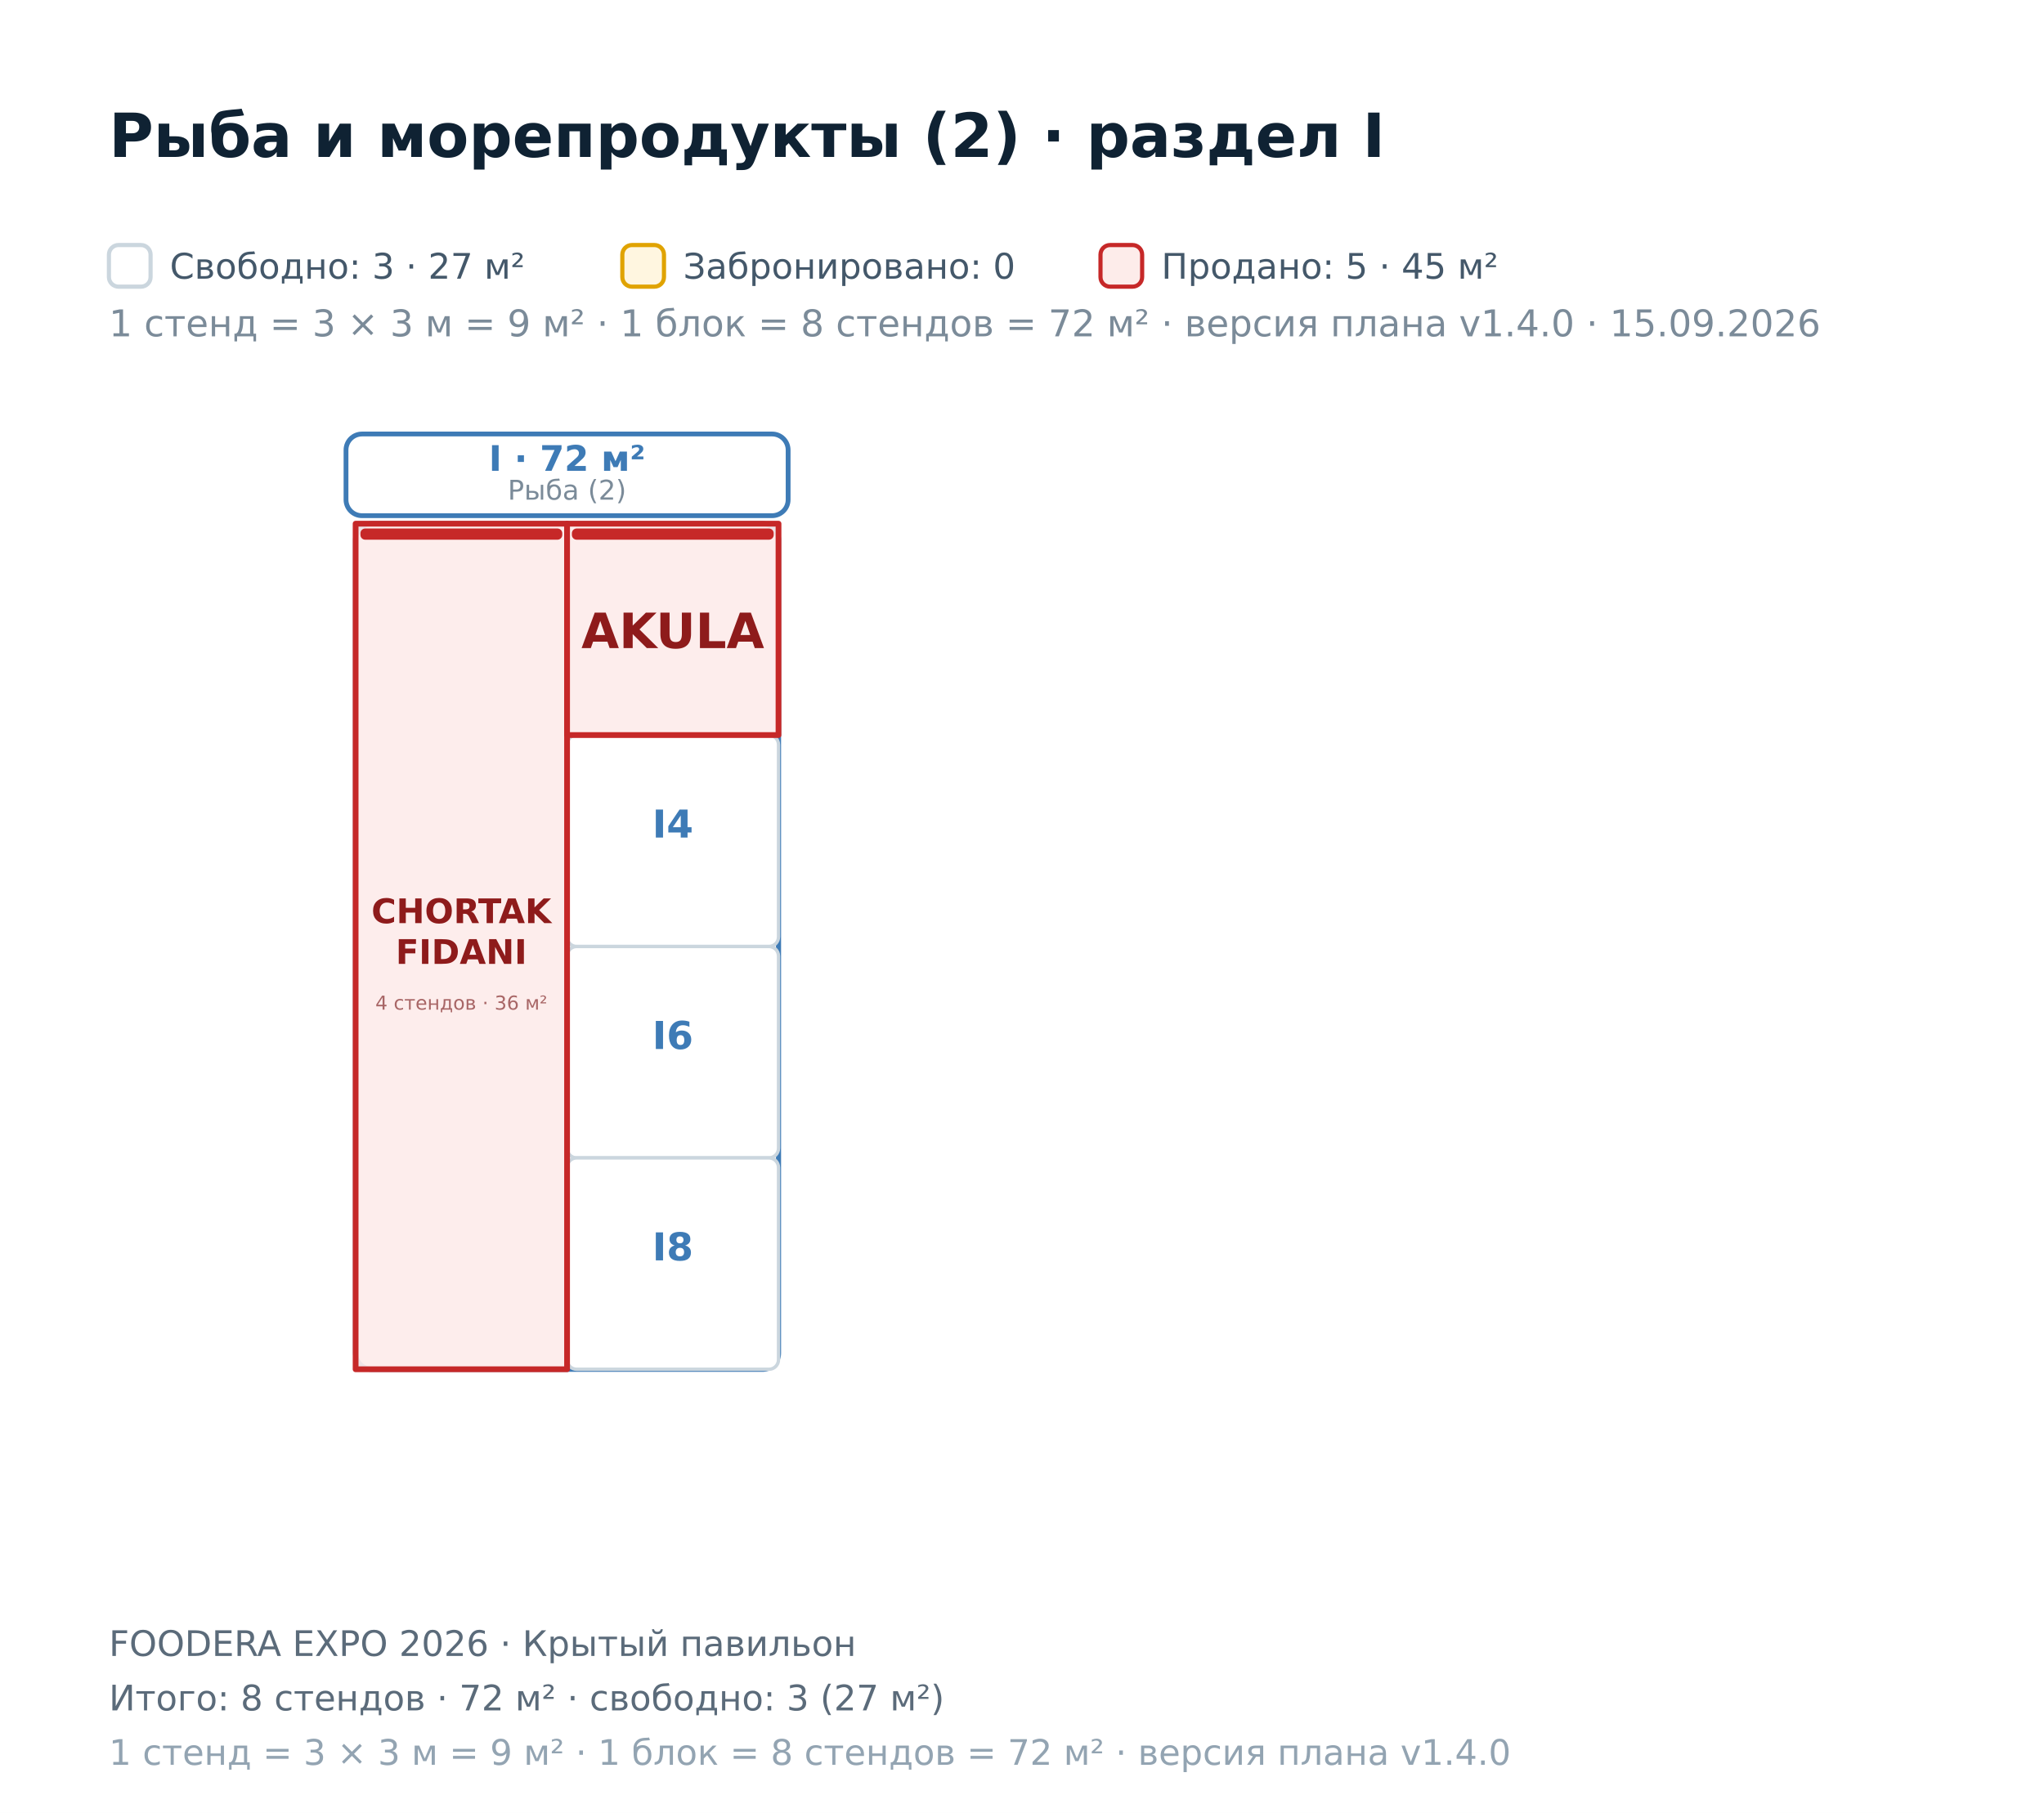
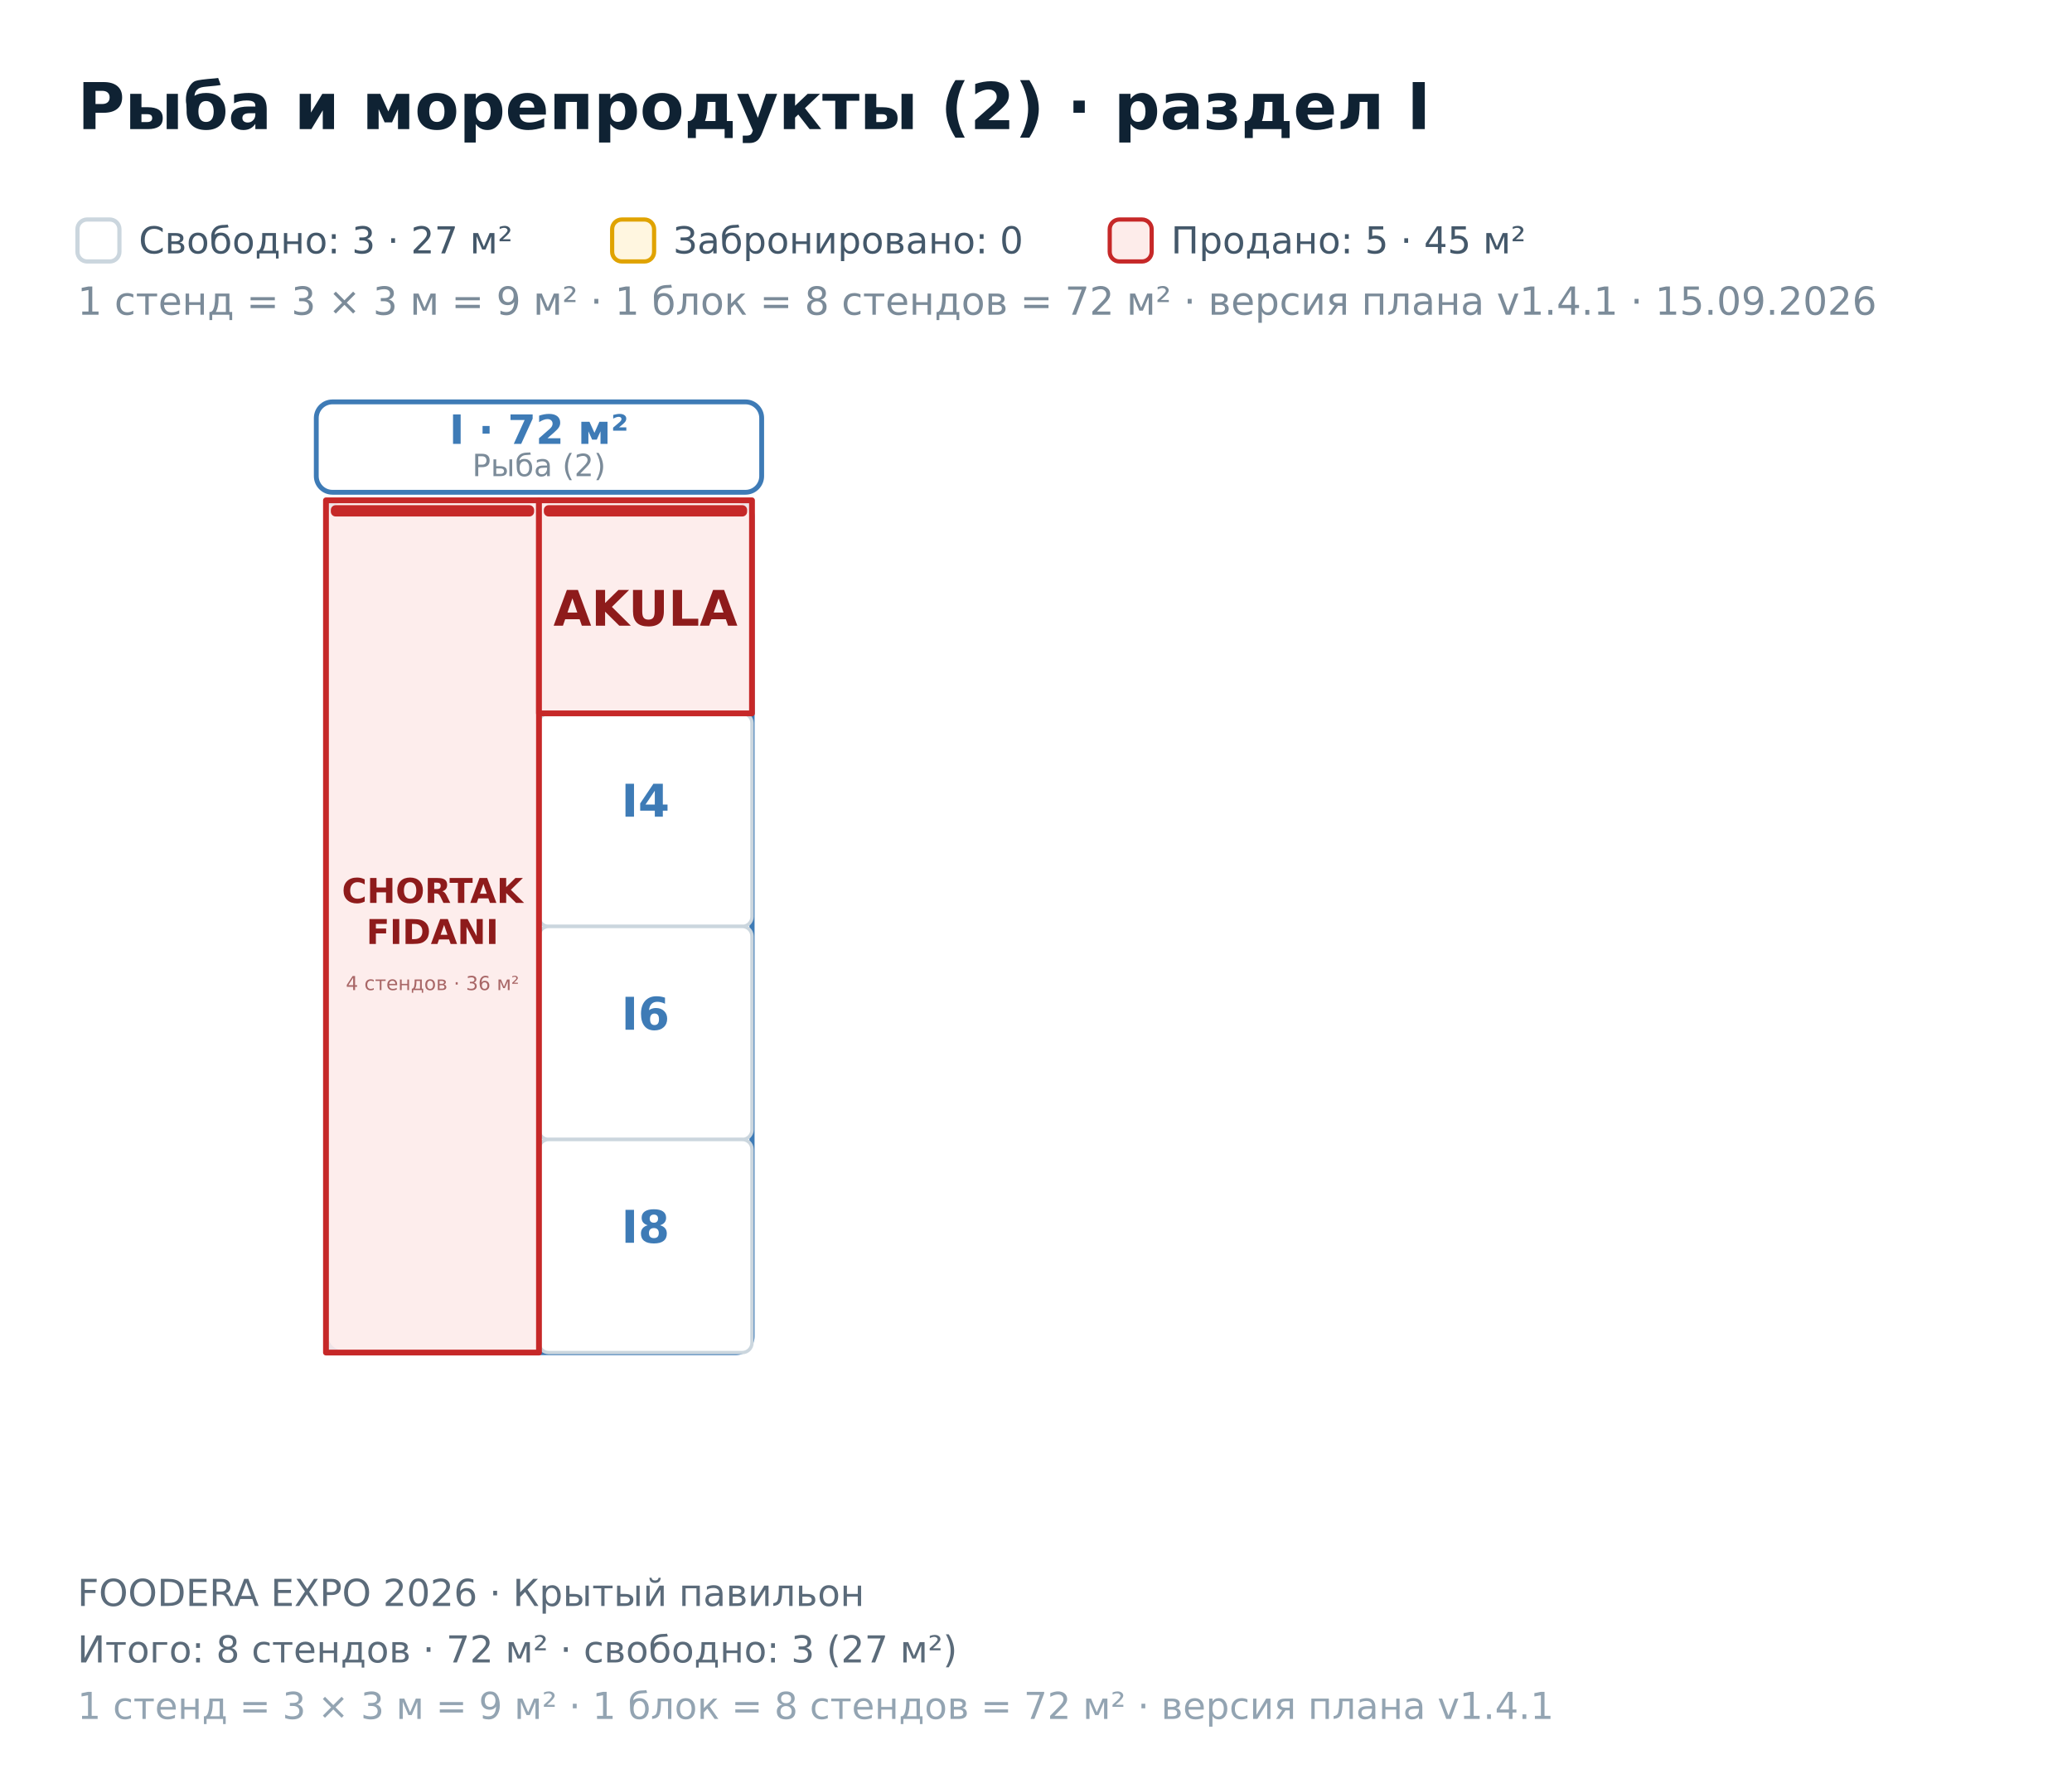
- <svg xmlns="http://www.w3.org/2000/svg" width="638" height="566" viewBox="0 0 638 566" font-family="DejaVu Sans, Helvetica, Arial, sans-serif">
-   <rect x="0.00" y="0.00" width="638.00" height="566.00" fill="#ffffff" />
-   <polygon points="-505.00,-285.30 1607.00,-285.30 1607.00,814.70 -505.00,814.70" fill="#ffffff" fill-opacity="0.55" stroke="#0f2233" stroke-width="2.2" />
-   <rect x="111.00" y="163.50" width="132.00" height="264.00" fill="none" stroke="#3E7BB6" stroke-width="1.6" rx="5" />
-   <rect x="108.00" y="135.50" width="138.00" height="25.50" fill="#ffffff" stroke="#3E7BB6" stroke-width="1.5" rx="5" />
-   <text x="177.00" y="147.00" font-size="11.00" fill="#3E7BB6" font-weight="bold" text-anchor="middle">I · 72 м²</text>
-   <text x="177.00" y="156.00" font-size="8.50" fill="#7b8b99" text-anchor="middle">Рыба (2)</text>
-   <rect x="177.00" y="229.50" width="66.00" height="66.00" fill="#ffffff" stroke="#cbd6de" stroke-width="1.05" rx="3" />
-   <text x="210.00" y="261.50" font-size="12.00" fill="#3E7BB6" font-weight="bold" text-anchor="middle">I4</text>
-   <rect x="177.00" y="295.50" width="66.00" height="66.00" fill="#ffffff" stroke="#cbd6de" stroke-width="1.05" rx="3" />
-   <text x="210.00" y="327.50" font-size="12.00" fill="#3E7BB6" font-weight="bold" text-anchor="middle">I6</text>
-   <rect x="177.00" y="361.50" width="66.00" height="66.00" fill="#ffffff" stroke="#cbd6de" stroke-width="1.05" rx="3" />
-   <text x="210.00" y="393.50" font-size="12.00" fill="#3E7BB6" font-weight="bold" text-anchor="middle">I8</text>
-   <path d="M111 163.5L177 163.5L177 229.5L177 295.5L177 361.5L177 427.5L111 427.5L111 361.5L111 295.5L111 229.5Z" fill="#fdecea" fill-opacity="0.92" stroke="#c62828" stroke-width="1.8" stroke-linejoin="round" />
-   <rect x="112.50" y="165.00" width="63.00" height="3.50" fill="#c62828" rx="1.5" />
-   <text x="144.00" y="288.21" font-size="10.60" fill="#8e1b1b" font-weight="bold" text-anchor="middle">CHORTAK</text>
-   <text x="144.00" y="300.93" font-size="10.60" fill="#8e1b1b" font-weight="bold" text-anchor="middle">FIDANI</text>
-   <text x="144.00" y="315.22" font-size="6.00" fill="#a86666" text-anchor="middle">4 стендов · 36 м²</text>
-   <path d="M177 163.5L243 163.5L243 229.5L177 229.5Z" fill="#fdecea" fill-opacity="0.92" stroke="#c62828" stroke-width="1.8" stroke-linejoin="round" />
-   <rect x="178.50" y="165.00" width="63.00" height="3.50" fill="#c62828" rx="1.5" />
-   <text x="210.00" y="202.34" font-size="15.20" fill="#8e1b1b" font-weight="bold" text-anchor="middle">AKULA</text>
-   <text x="34.00" y="49.00" font-size="19.00" fill="#0f2233" font-weight="bold">Рыба и морепродукты (2) · раздел I</text>
-   <rect x="34.00" y="76.50" width="13.00" height="13.00" fill="#ffffff" stroke="#cbd6de" stroke-width="1.3" rx="3" />
-   <text x="34.00" y="105.00" font-size="11.50" fill="#7b8b99">1 стенд = 3 × 3 м = 9 м² · 1 блок = 8 стендов = 72 м² · версия плана v1.4.0 · 15.09.2026</text>
-   <text x="53.00" y="87.00" font-size="11.00" fill="#44586a">Свободно: 3 · 27 м²</text>
-   <rect x="194.25" y="76.50" width="13.00" height="13.00" fill="#fff6e0" stroke="#e0a300" stroke-width="1.3" rx="3" />
-   <text x="213.25" y="87.00" font-size="11.00" fill="#44586a">Забронировано: 0</text>
-   <rect x="343.50" y="76.50" width="13.00" height="13.00" fill="#fdecea" stroke="#c62828" stroke-width="1.3" rx="3" />
-   <text x="362.50" y="87.00" font-size="11.00" fill="#44586a">Продано: 5 · 45 м²</text>
-   <text x="34.00" y="517.00" font-size="11.00" fill="#5b6b7a">FOODERA EXPO 2026 · Крытый павильон</text>
-   <text x="34.00" y="534.00" font-size="11.00" fill="#5b6b7a">Итого: 8 стендов · 72 м² · свободно: 3 (27 м²)</text>
-   <text x="34.00" y="551.00" font-size="11.00" fill="#93a4b2">1 стенд = 3 × 3 м = 9 м² · 1 блок = 8 стендов = 72 м² · версия плана v1.4.0</text>
+ <svg xmlns="http://www.w3.org/2000/svg" width="642" height="548" viewBox="0 0 642 548" font-family="DejaVu Sans, Helvetica, Arial, sans-serif">
+   <rect x="0.00" y="0.00" width="642.00" height="548.00" fill="#ffffff" />
+   <polygon points="-515.00,-293.80 1344.00,-293.80 1344.00,806.20 -515.00,806.20" fill="#ffffff" fill-opacity="0.55" stroke="#0f2233" stroke-width="2.2" />
+   <rect x="101.00" y="155.00" width="132.00" height="264.00" fill="none" stroke="#3E7BB6" stroke-width="1.6" rx="5" />
+   <rect x="98.00" y="124.50" width="138.00" height="28.00" fill="#ffffff" stroke="#3E7BB6" stroke-width="1.5" rx="5" />
+   <text x="167.00" y="137.50" font-size="12.50" fill="#3E7BB6" font-weight="bold" text-anchor="middle">I · 72 м²</text>
+   <text x="167.00" y="147.50" font-size="9.50" fill="#7b8b99" text-anchor="middle">Рыба (2)</text>
+   <rect x="167.00" y="221.00" width="66.00" height="66.00" fill="#ffffff" stroke="#cbd6de" stroke-width="1.05" rx="3" />
+   <text x="200.00" y="253.00" font-size="14.00" fill="#3E7BB6" font-weight="bold" text-anchor="middle">I4</text>
+   <rect x="167.00" y="287.00" width="66.00" height="66.00" fill="#ffffff" stroke="#cbd6de" stroke-width="1.05" rx="3" />
+   <text x="200.00" y="319.00" font-size="14.00" fill="#3E7BB6" font-weight="bold" text-anchor="middle">I6</text>
+   <rect x="167.00" y="353.00" width="66.00" height="66.00" fill="#ffffff" stroke="#cbd6de" stroke-width="1.05" rx="3" />
+   <text x="200.00" y="385.00" font-size="14.00" fill="#3E7BB6" font-weight="bold" text-anchor="middle">I8</text>
+   <path d="M101 155L167 155L167 221L167 287L167 353L167 419L101 419L101 353L101 287L101 221Z" fill="#fdecea" fill-opacity="0.92" stroke="#c62828" stroke-width="1.8" stroke-linejoin="round" />
+   <rect x="102.50" y="156.50" width="63.00" height="3.50" fill="#c62828" rx="1.5" />
+   <text x="134.00" y="279.71" font-size="10.60" fill="#8e1b1b" font-weight="bold" text-anchor="middle">CHORTAK</text>
+   <text x="134.00" y="292.43" font-size="10.60" fill="#8e1b1b" font-weight="bold" text-anchor="middle">FIDANI</text>
+   <text x="134.00" y="306.72" font-size="6.00" fill="#a86666" text-anchor="middle">4 стендов · 36 м²</text>
+   <path d="M167 155L233 155L233 221L167 221Z" fill="#fdecea" fill-opacity="0.92" stroke="#c62828" stroke-width="1.8" stroke-linejoin="round" />
+   <rect x="168.50" y="156.50" width="63.00" height="3.50" fill="#c62828" rx="1.5" />
+   <text x="200.00" y="193.84" font-size="15.20" fill="#8e1b1b" font-weight="bold" text-anchor="middle">AKULA</text>
+   <text x="24.00" y="40.00" font-size="20.00" fill="#0f2233" font-weight="bold">Рыба и морепродукты (2) · раздел I</text>
+   <rect x="24.00" y="68.00" width="13.00" height="13.00" fill="#ffffff" stroke="#cbd6de" stroke-width="1.3" rx="3" />
+   <text x="24.00" y="97.50" font-size="12.00" fill="#7b8b99">1 стенд = 3 × 3 м = 9 м² · 1 блок = 8 стендов = 72 м² · версия плана v1.4.1 · 15.09.2026</text>
+   <text x="43.00" y="78.50" font-size="11.50" fill="#44586a">Свободно: 3 · 27 м²</text>
+   <rect x="189.67" y="68.00" width="13.00" height="13.00" fill="#fff6e0" stroke="#e0a300" stroke-width="1.3" rx="3" />
+   <text x="208.67" y="78.50" font-size="11.50" fill="#44586a">Забронировано: 0</text>
+   <rect x="343.84" y="68.00" width="13.00" height="13.00" fill="#fdecea" stroke="#c62828" stroke-width="1.3" rx="3" />
+   <text x="362.84" y="78.50" font-size="11.50" fill="#44586a">Продано: 5 · 45 м²</text>
+   <text x="24.00" y="497.50" font-size="11.50" fill="#5b6b7a">FOODERA EXPO 2026 · Крытый павильон</text>
+   <text x="24.00" y="515.00" font-size="11.50" fill="#5b6b7a">Итого: 8 стендов · 72 м² · свободно: 3 (27 м²)</text>
+   <text x="24.00" y="532.50" font-size="11.50" fill="#93a4b2">1 стенд = 3 × 3 м = 9 м² · 1 блок = 8 стендов = 72 м² · версия плана v1.4.1</text>
</svg>
